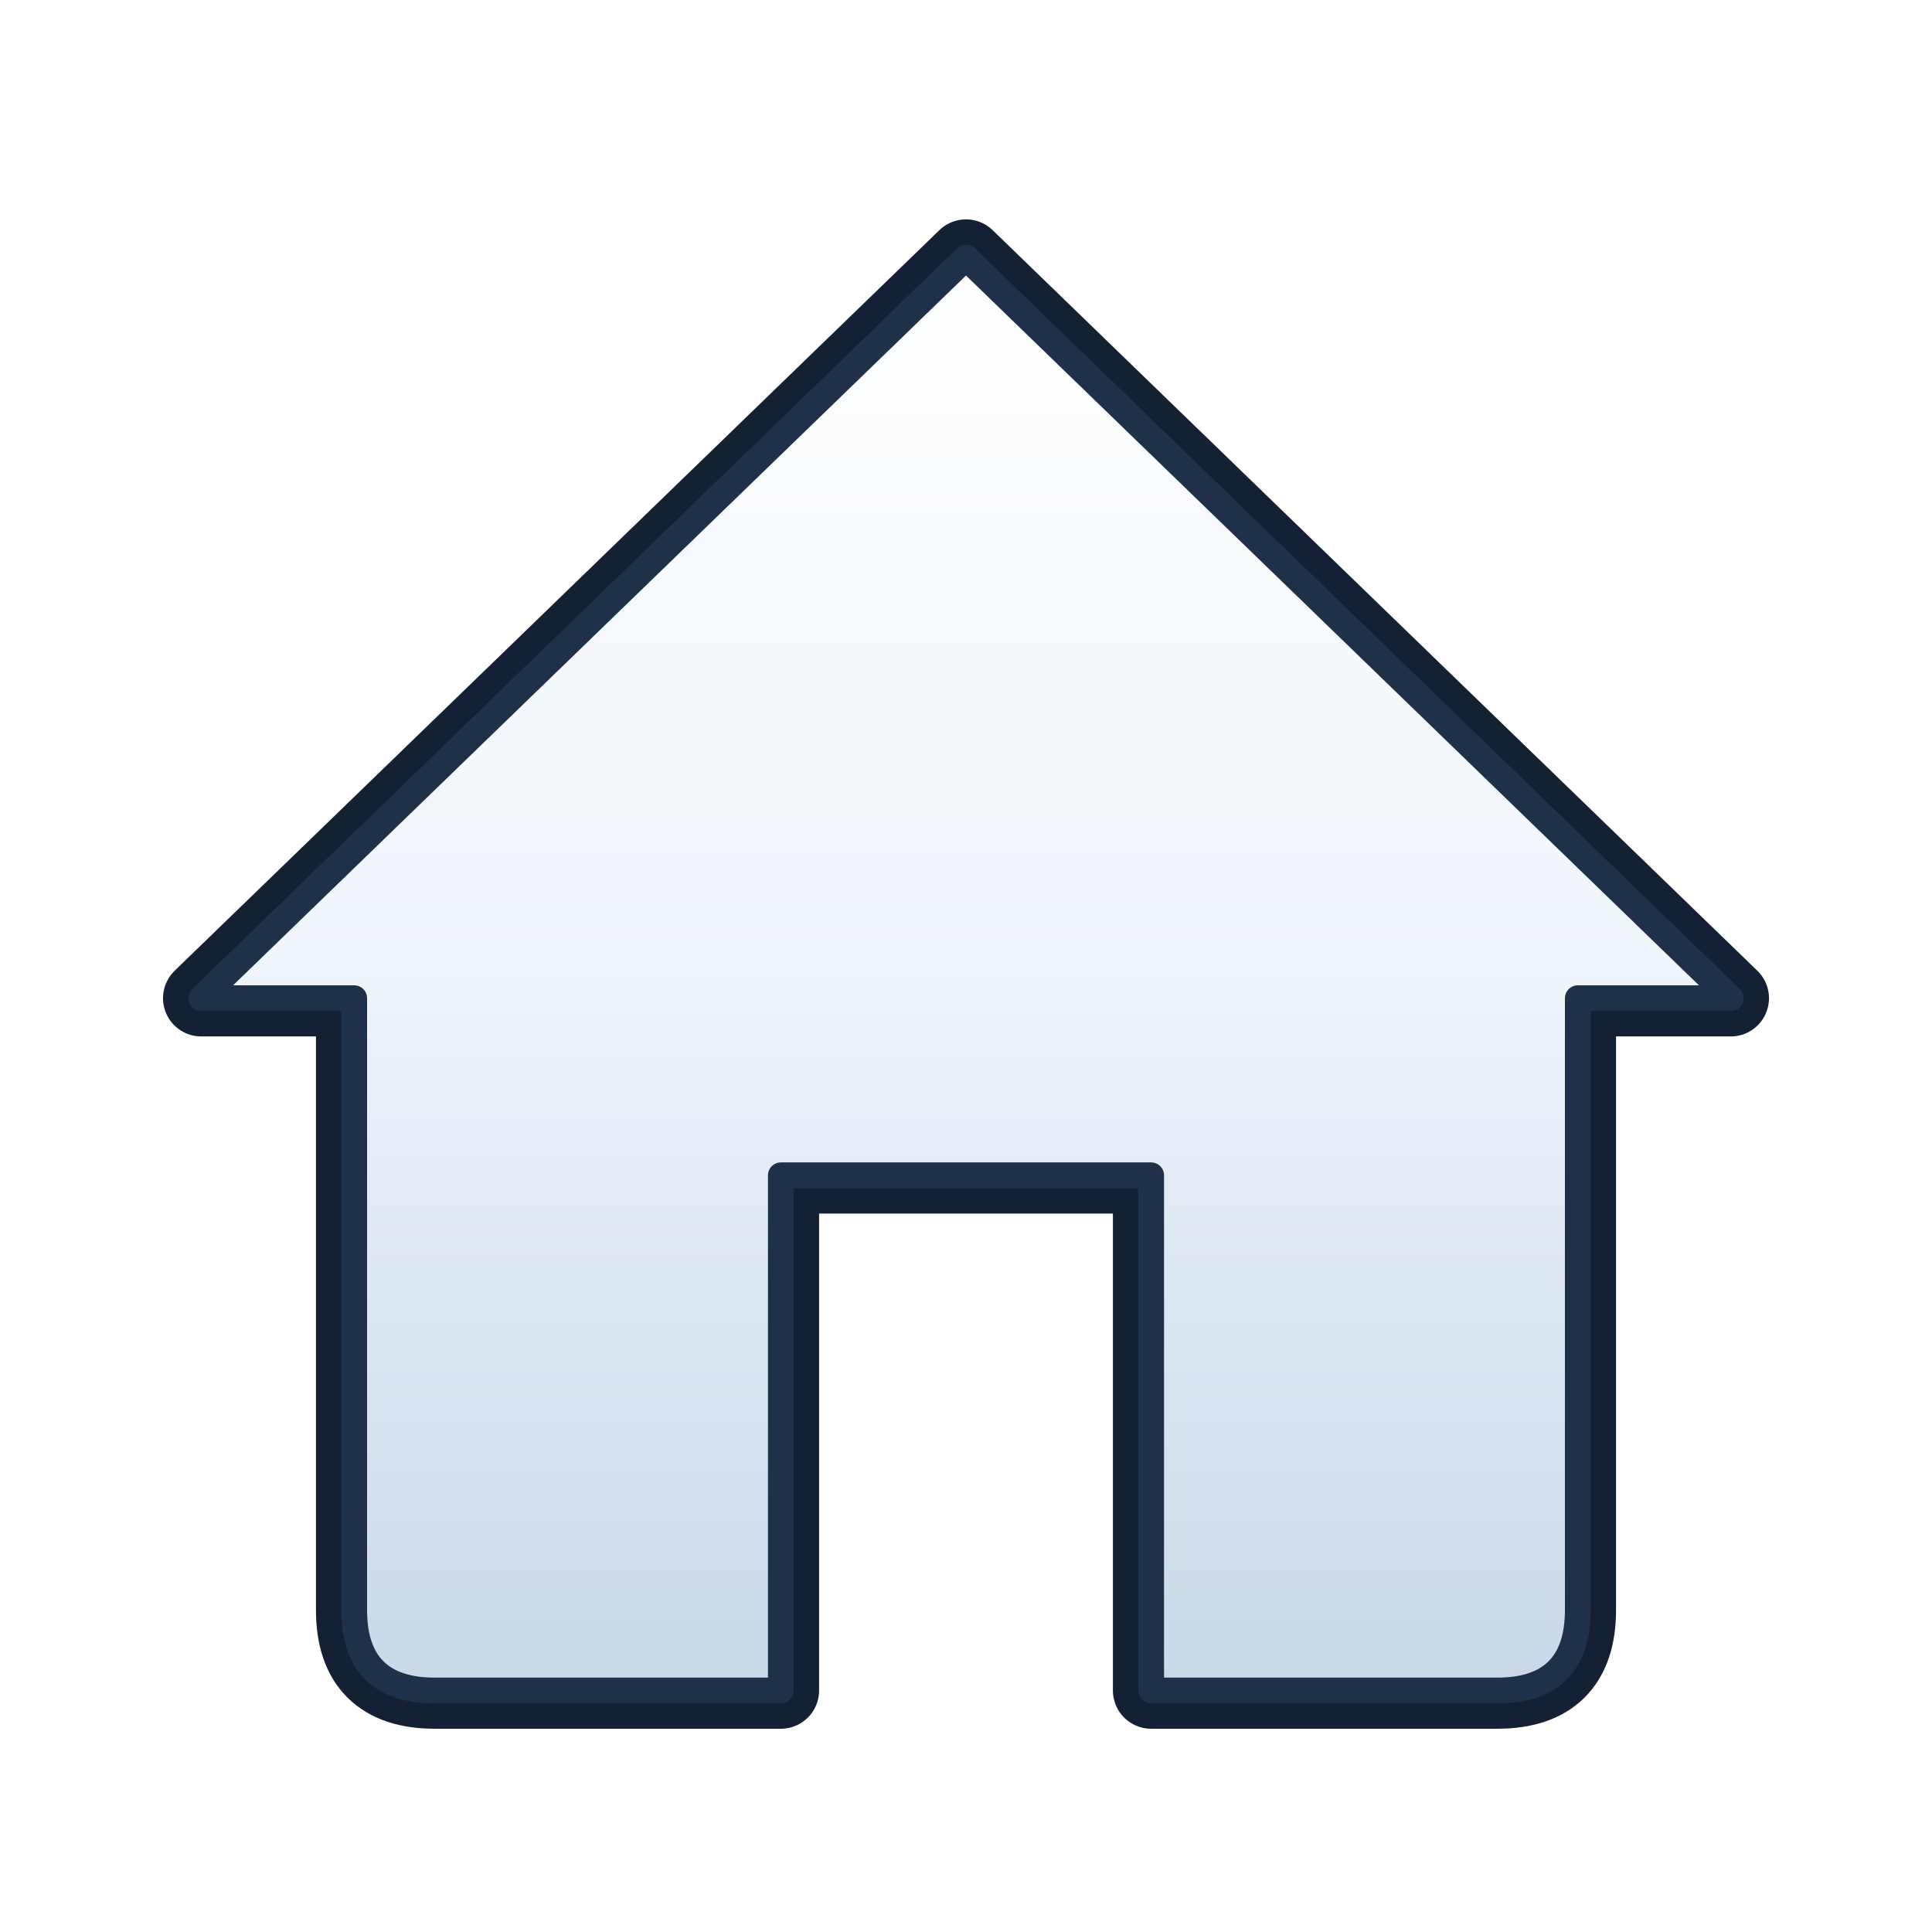
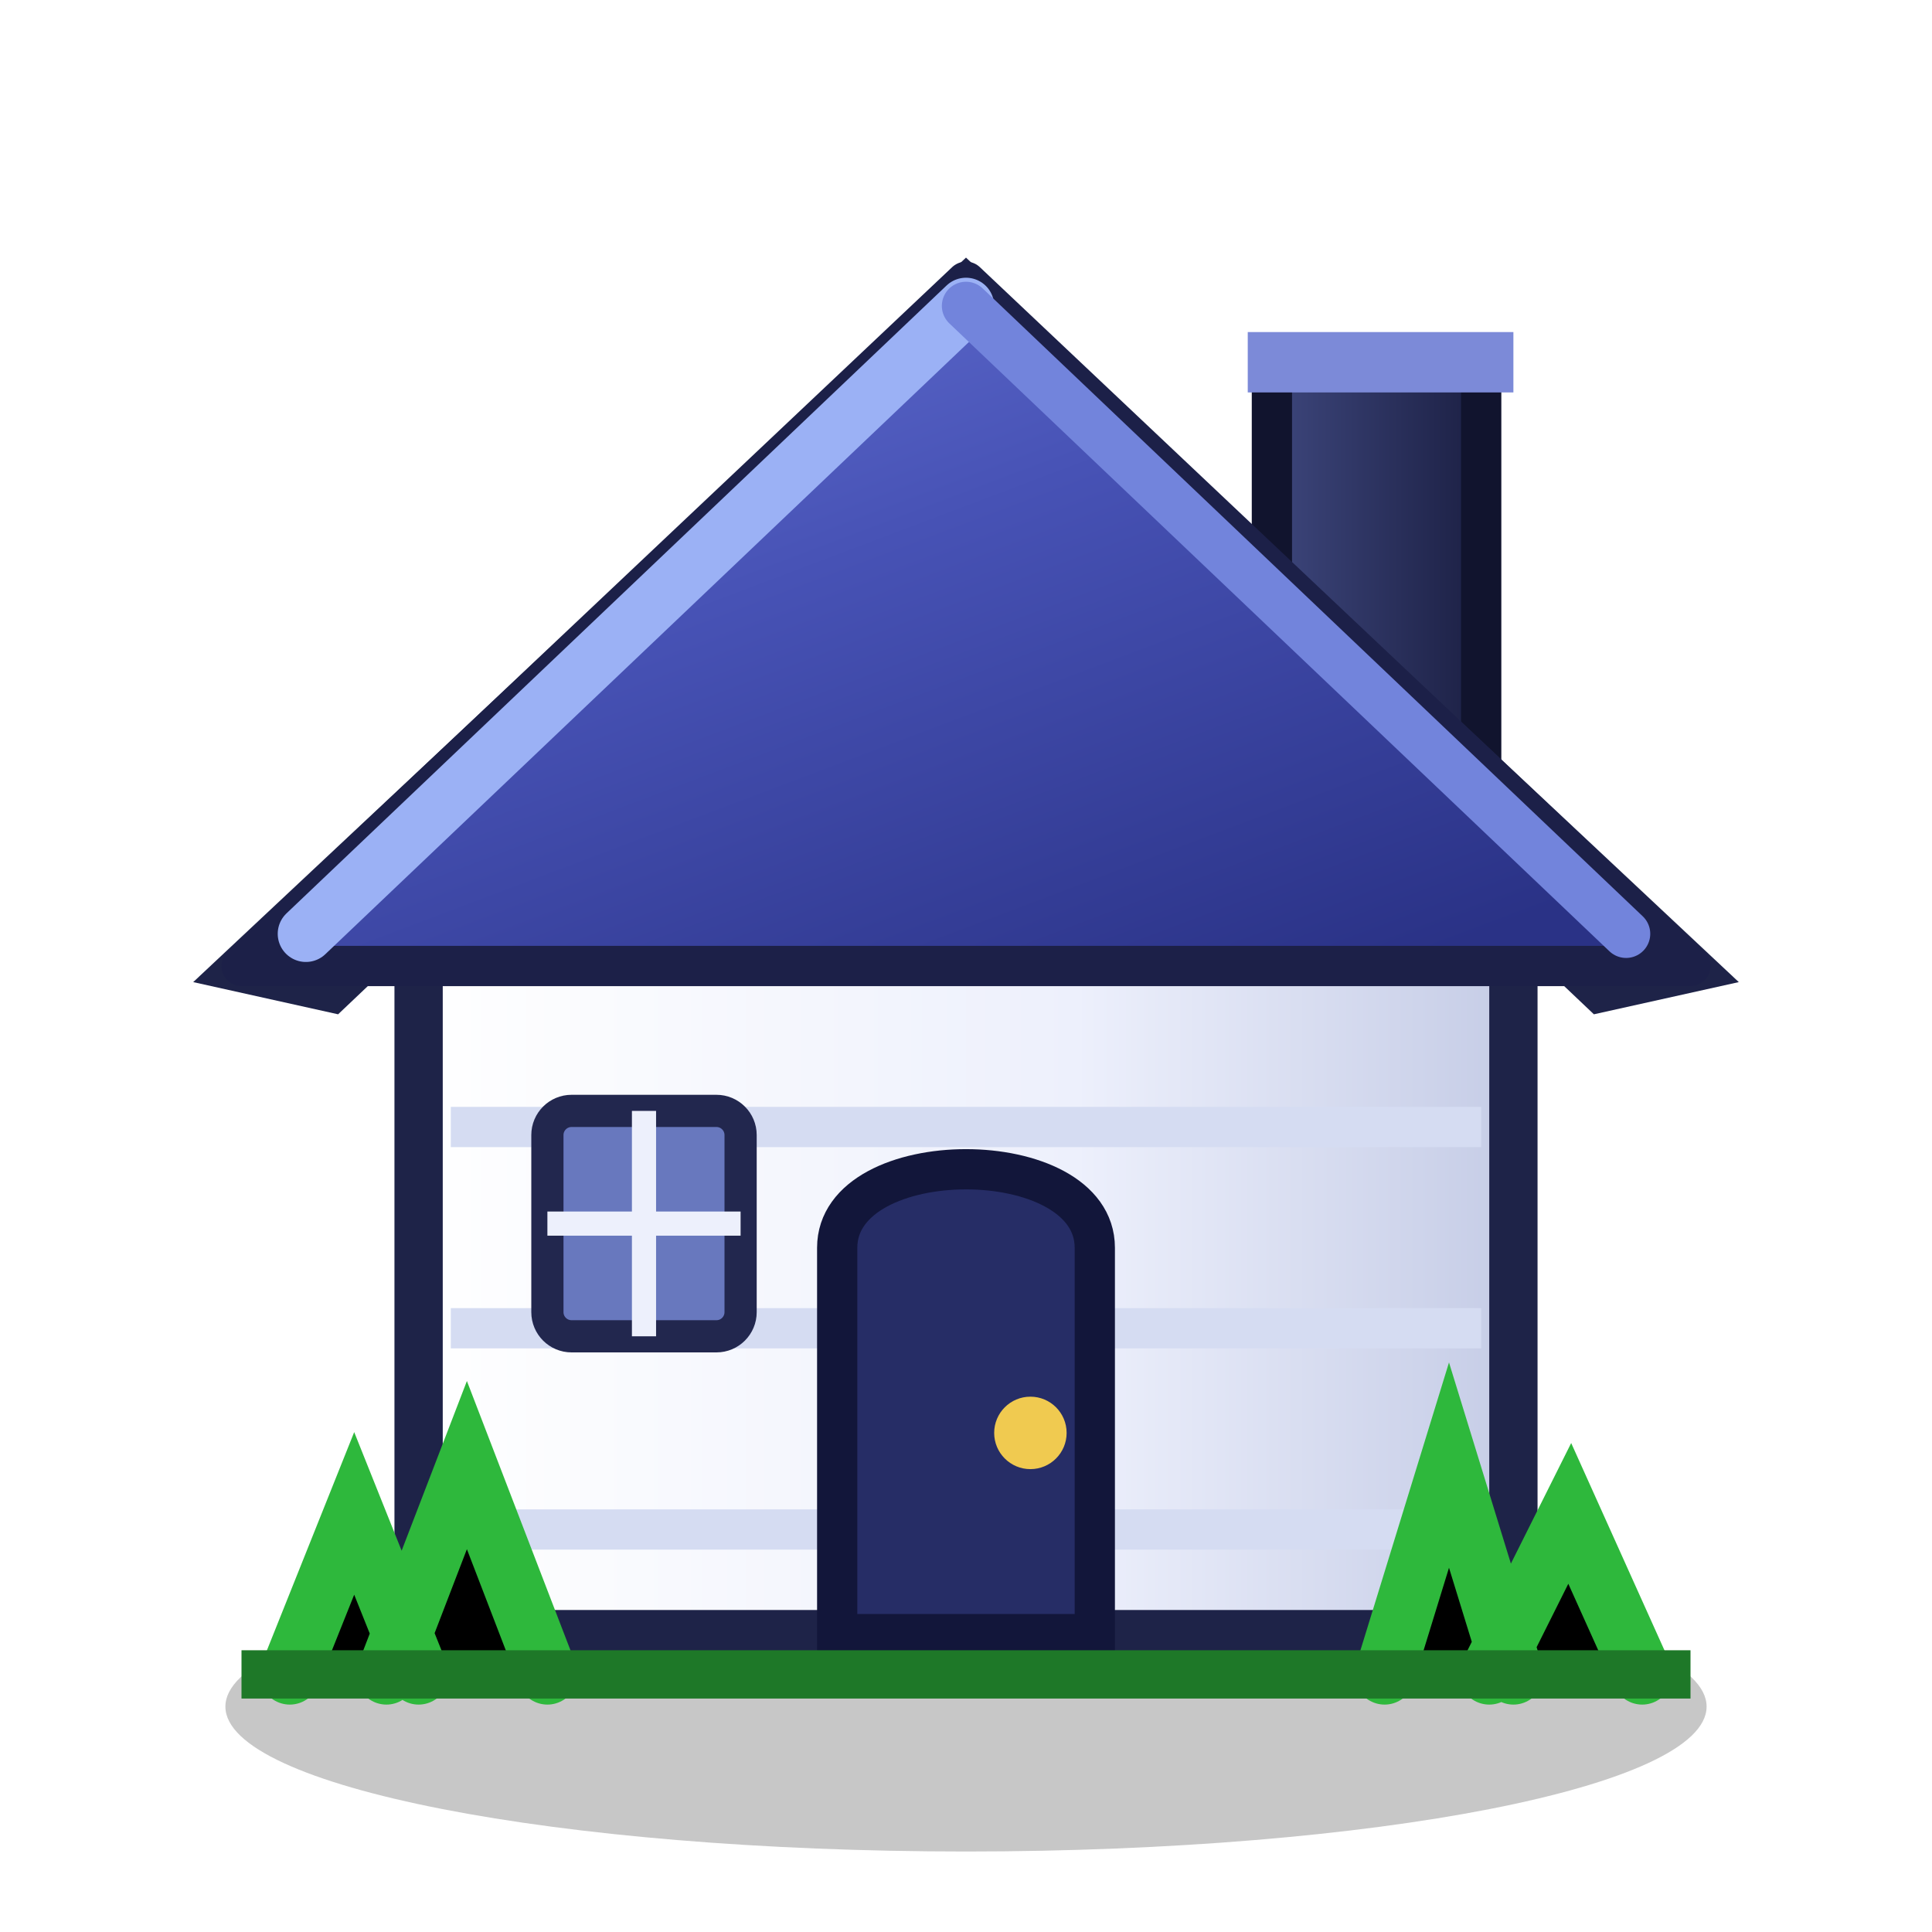
<svg xmlns="http://www.w3.org/2000/svg" viewBox="0 0 24 24" width="24" height="24">
  <defs>
-     <linearGradient id="g" x1="12" y1="2.8" x2="12" y2="21.2" gradientUnits="userSpaceOnUse">
-       <stop offset="0" stop-color="#ffffff" />
-       <stop offset="0.5" stop-color="#eef5fb" />
-       <stop offset="1" stop-color="#c9d7e7" />
+     <linearGradient id="home-roof" x1="0" y1="0" x2="0.8" y2="1">
+       <stop offset="0%" stop-color="#6976d8" />
+       <stop offset="45%" stop-color="#4752b5" />
+       <stop offset="100%" stop-color="#2a3286" />
+     </linearGradient>
+     <linearGradient id="home-wall" x1="0" y1="0" x2="1" y2="0">
+       <stop offset="0%" stop-color="#ffffff" />
+       <stop offset="60%" stop-color="#edf0fc" />
+       <stop offset="100%" stop-color="#c5cce6" />
+     </linearGradient>
+     <linearGradient id="home-chimney" x1="0" y1="0" x2="1" y2="0">
+       <stop offset="0%" stop-color="#3d467c" />
+       <stop offset="100%" stop-color="#1c2044" />
    </linearGradient>
  </defs>
-   <path d="M2.5 12.4 L12 3.2 L21.5 12.4 L19.6 12.4 L19.6 20 L19.6 20 Q 19.6 21 18.6 21 L 14.3 21 L 14.3 14.6 L 9.7 14.6 L 9.7 21 L 5.4 21 Q 4.4 21 4.4 20 L 4.4 12.4 Z" fill="none" stroke="#142033" stroke-width="0.95" stroke-linejoin="round" stroke-linecap="round" />
-   <path d="M2.5 12.4 L12 3.2 L21.5 12.4 L19.6 12.4 L19.6 20 L19.6 20 Q 19.6 21 18.6 21 L 14.3 21 L 14.3 14.6 L 9.7 14.6 L 9.7 21 L 5.4 21 Q 4.4 21 4.4 20 L 4.4 12.4 Z" fill="url(#g)" stroke="#1f3149" stroke-width="0.32" stroke-linejoin="round" stroke-linecap="round" />
+   <ellipse cx="12" cy="21.2" rx="9.2" ry="1.8" fill="#000000" opacity="0.22" />
+   <rect x="15.8" y="4.5" width="2.6" height="5.5" fill="url(#home-chimney)" stroke="#11142e" stroke-width="0.5" />
+   <line x1="15.5" y1="4.5" x2="18.8" y2="4.5" stroke="#7c8ad8" stroke-width="0.75" />
+   <rect x="5.2" y="11.5" width="13.6" height="8.8" rx="0.5" fill="url(#home-wall)" stroke="#1e2348" stroke-width="0.6" />
+   <line x1="5.6" y1="14" x2="18.4" y2="14" stroke="#d5dcf2" stroke-width="0.5" />
+   <line x1="5.6" y1="16.5" x2="18.4" y2="16.5" stroke="#d5dcf2" stroke-width="0.5" />
+   <line x1="5.6" y1="19" x2="18.4" y2="19" stroke="#d5dcf2" stroke-width="0.5" />
+   <path d="M 10.4 20.3 L 10.4 15.5 C 10.4 14.2, 13.6 14.2, 13.6 15.5 L 13.6 20.3 Z" fill="#262d66" stroke="#12163a" stroke-width="0.5" />
+   <circle cx="12.8" cy="17.8" r="0.45" fill="#f0ca50" />
+   <rect x="6.8" y="13.8" width="2.4" height="2.8" rx="0.3" fill="#6878be" stroke="#22274e" stroke-width="0.4" />
+   <line x1="8" y1="13.8" x2="8" y2="16.6" stroke="#edf0fc" stroke-width="0.3" />
+   <line x1="6.8" y1="15.2" x2="9.2" y2="15.2" stroke="#edf0fc" stroke-width="0.3" />
+   <polygon points="12,3.2 21.6,12.2 19.8,12.6 12,5.2 4.2,12.6 2.4,12.2" fill="#1e2348" />
+   <polygon points="12,3.5 21.0,12.0 3.0,12.0" fill="url(#home-roof)" stroke="#1c2048" stroke-width="0.5" stroke-linejoin="round" />
+   <line x1="12" y1="3.8" x2="3.8" y2="11.6" stroke="#9bb1f5" stroke-width="0.7" stroke-linecap="round" />
+   <line x1="12" y1="3.8" x2="20.2" y2="11.6" stroke="#7284dc" stroke-width="0.6" stroke-linecap="round" />
+   <path d="M 3.6 20.8 L 4.4 18.8 L 5.2 20.8 M 4.8 20.8 L 5.8 18.2 L 6.8 20.8" stroke="#2eb83c" stroke-width="0.75" stroke-linecap="round" />
+   <path d="M 17.2 20.8 L 18.0 18.2 L 18.8 20.8 M 18.5 20.8 L 19.5 18.8 L 20.4 20.8" stroke="#2eb83c" stroke-width="0.75" stroke-linecap="round" />
+   <line x1="3" y1="20.8" x2="21" y2="20.8" stroke="#1e7828" stroke-width="0.6" />
</svg>
